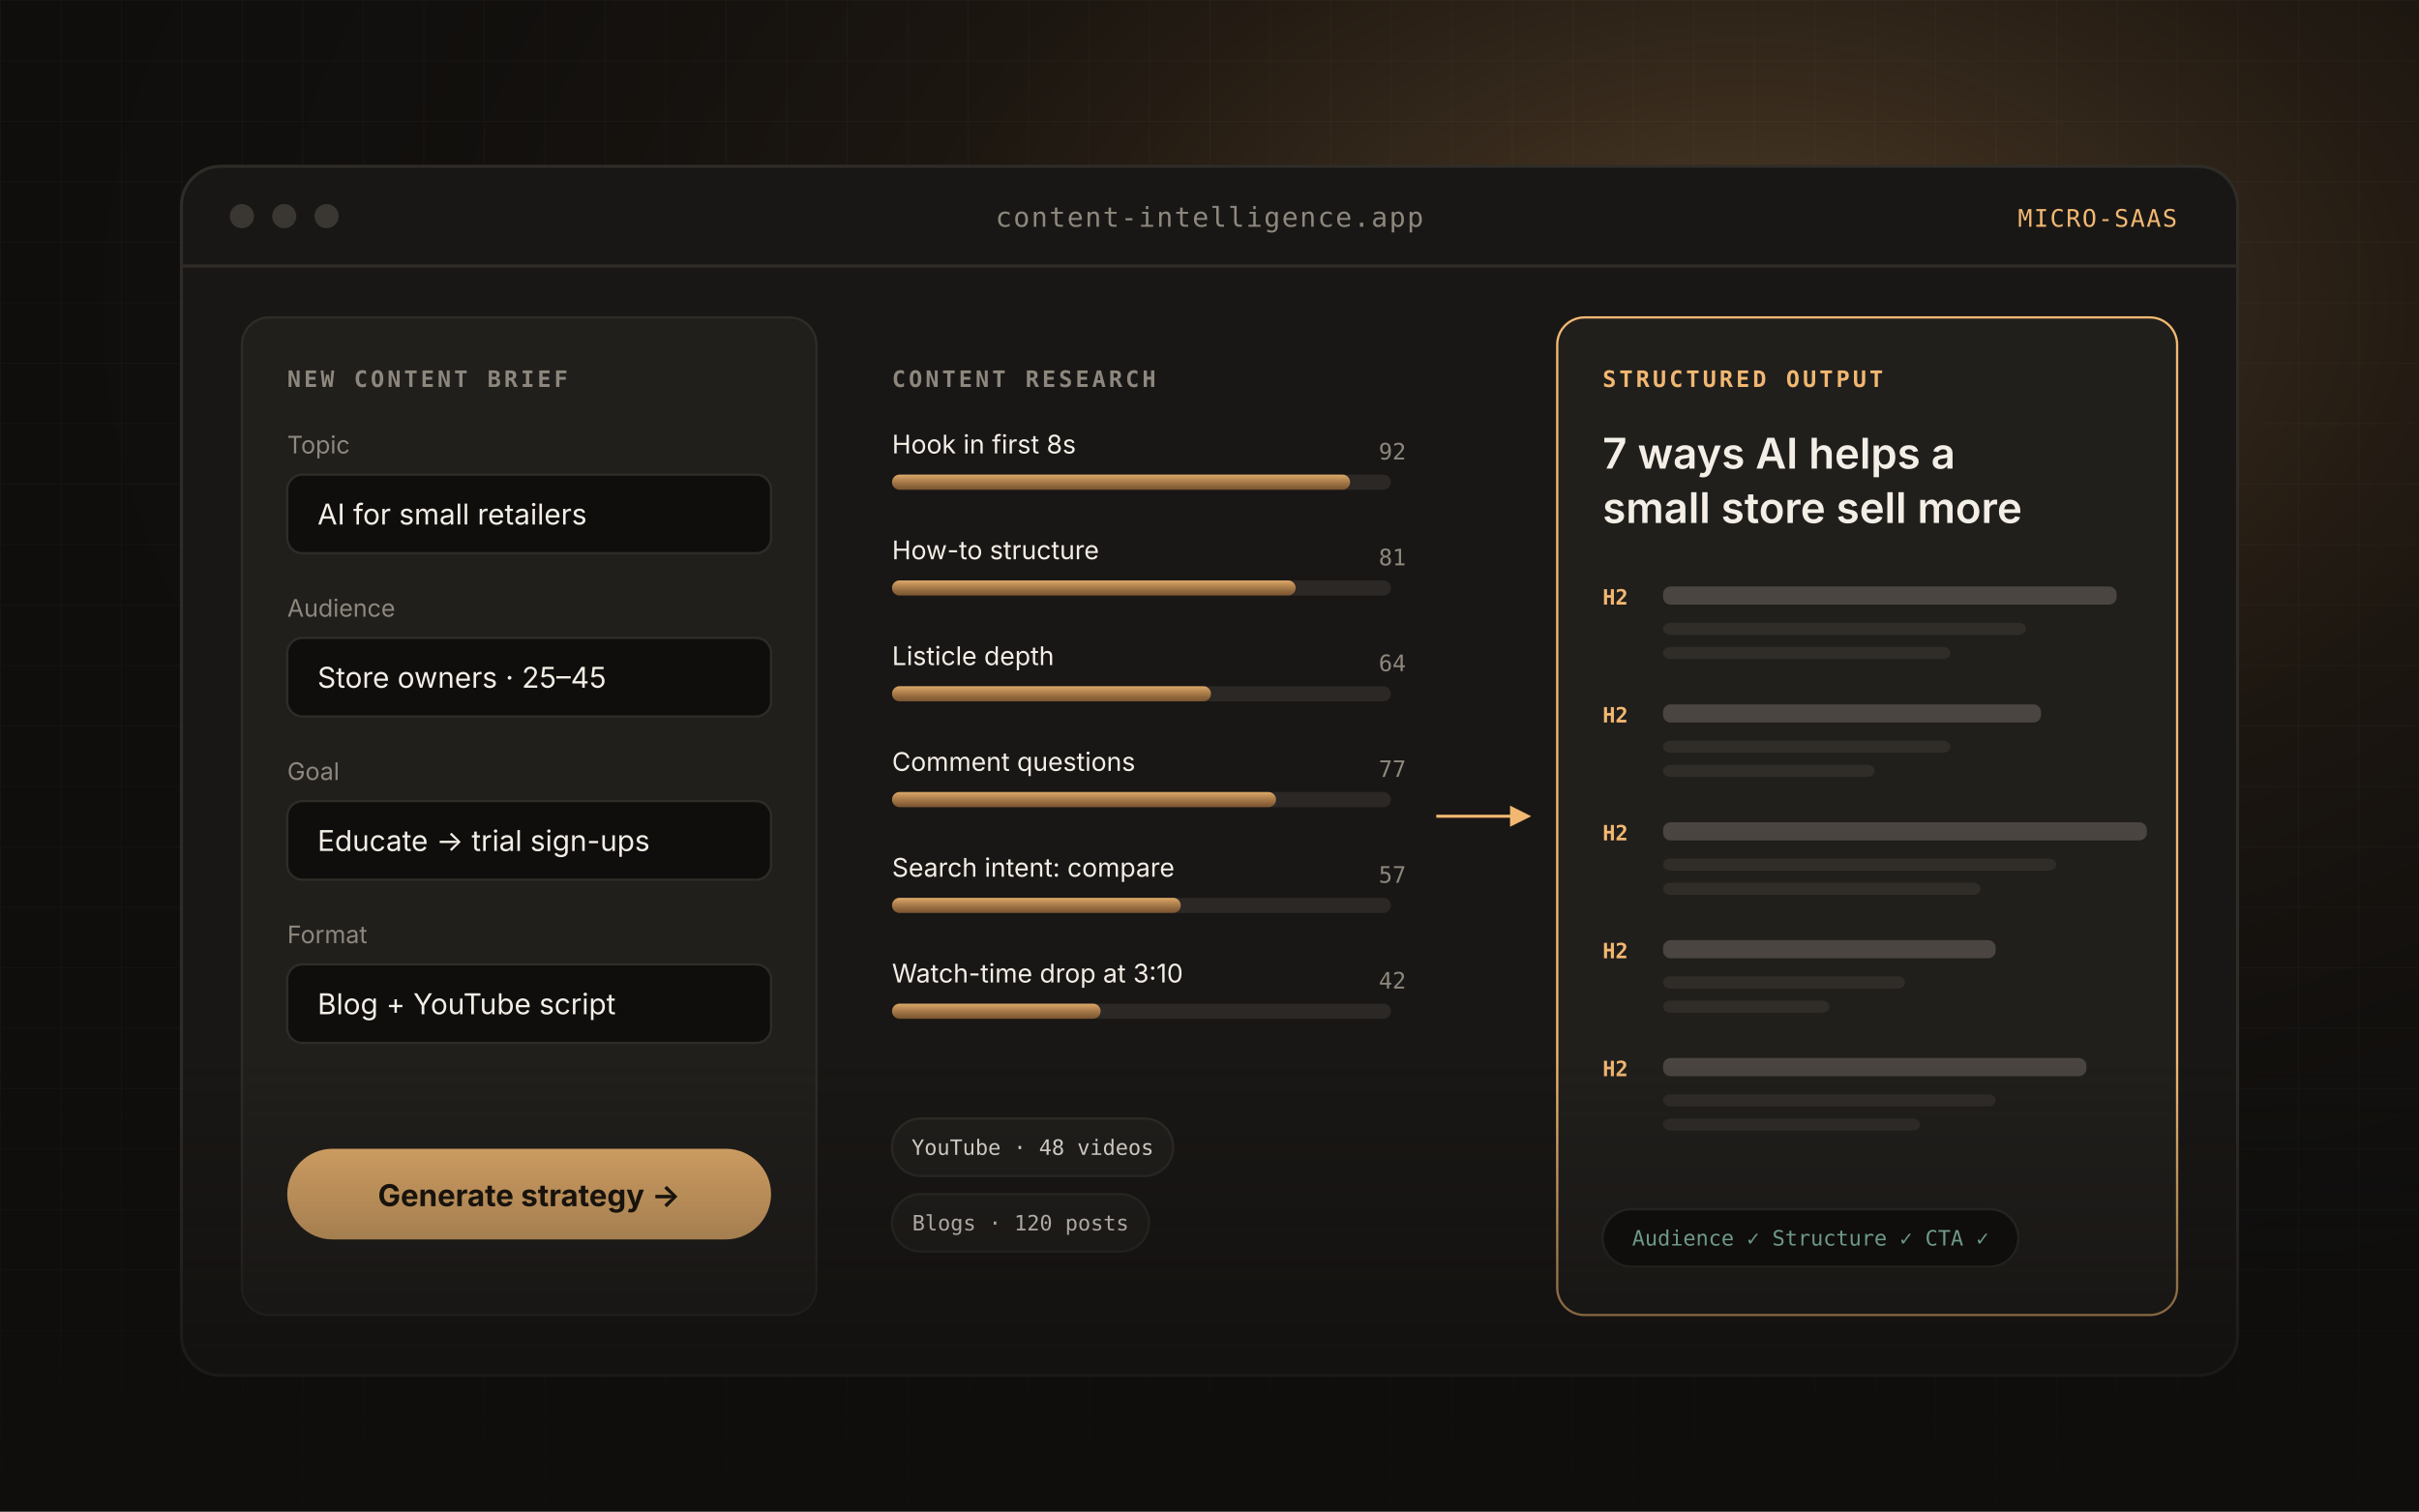
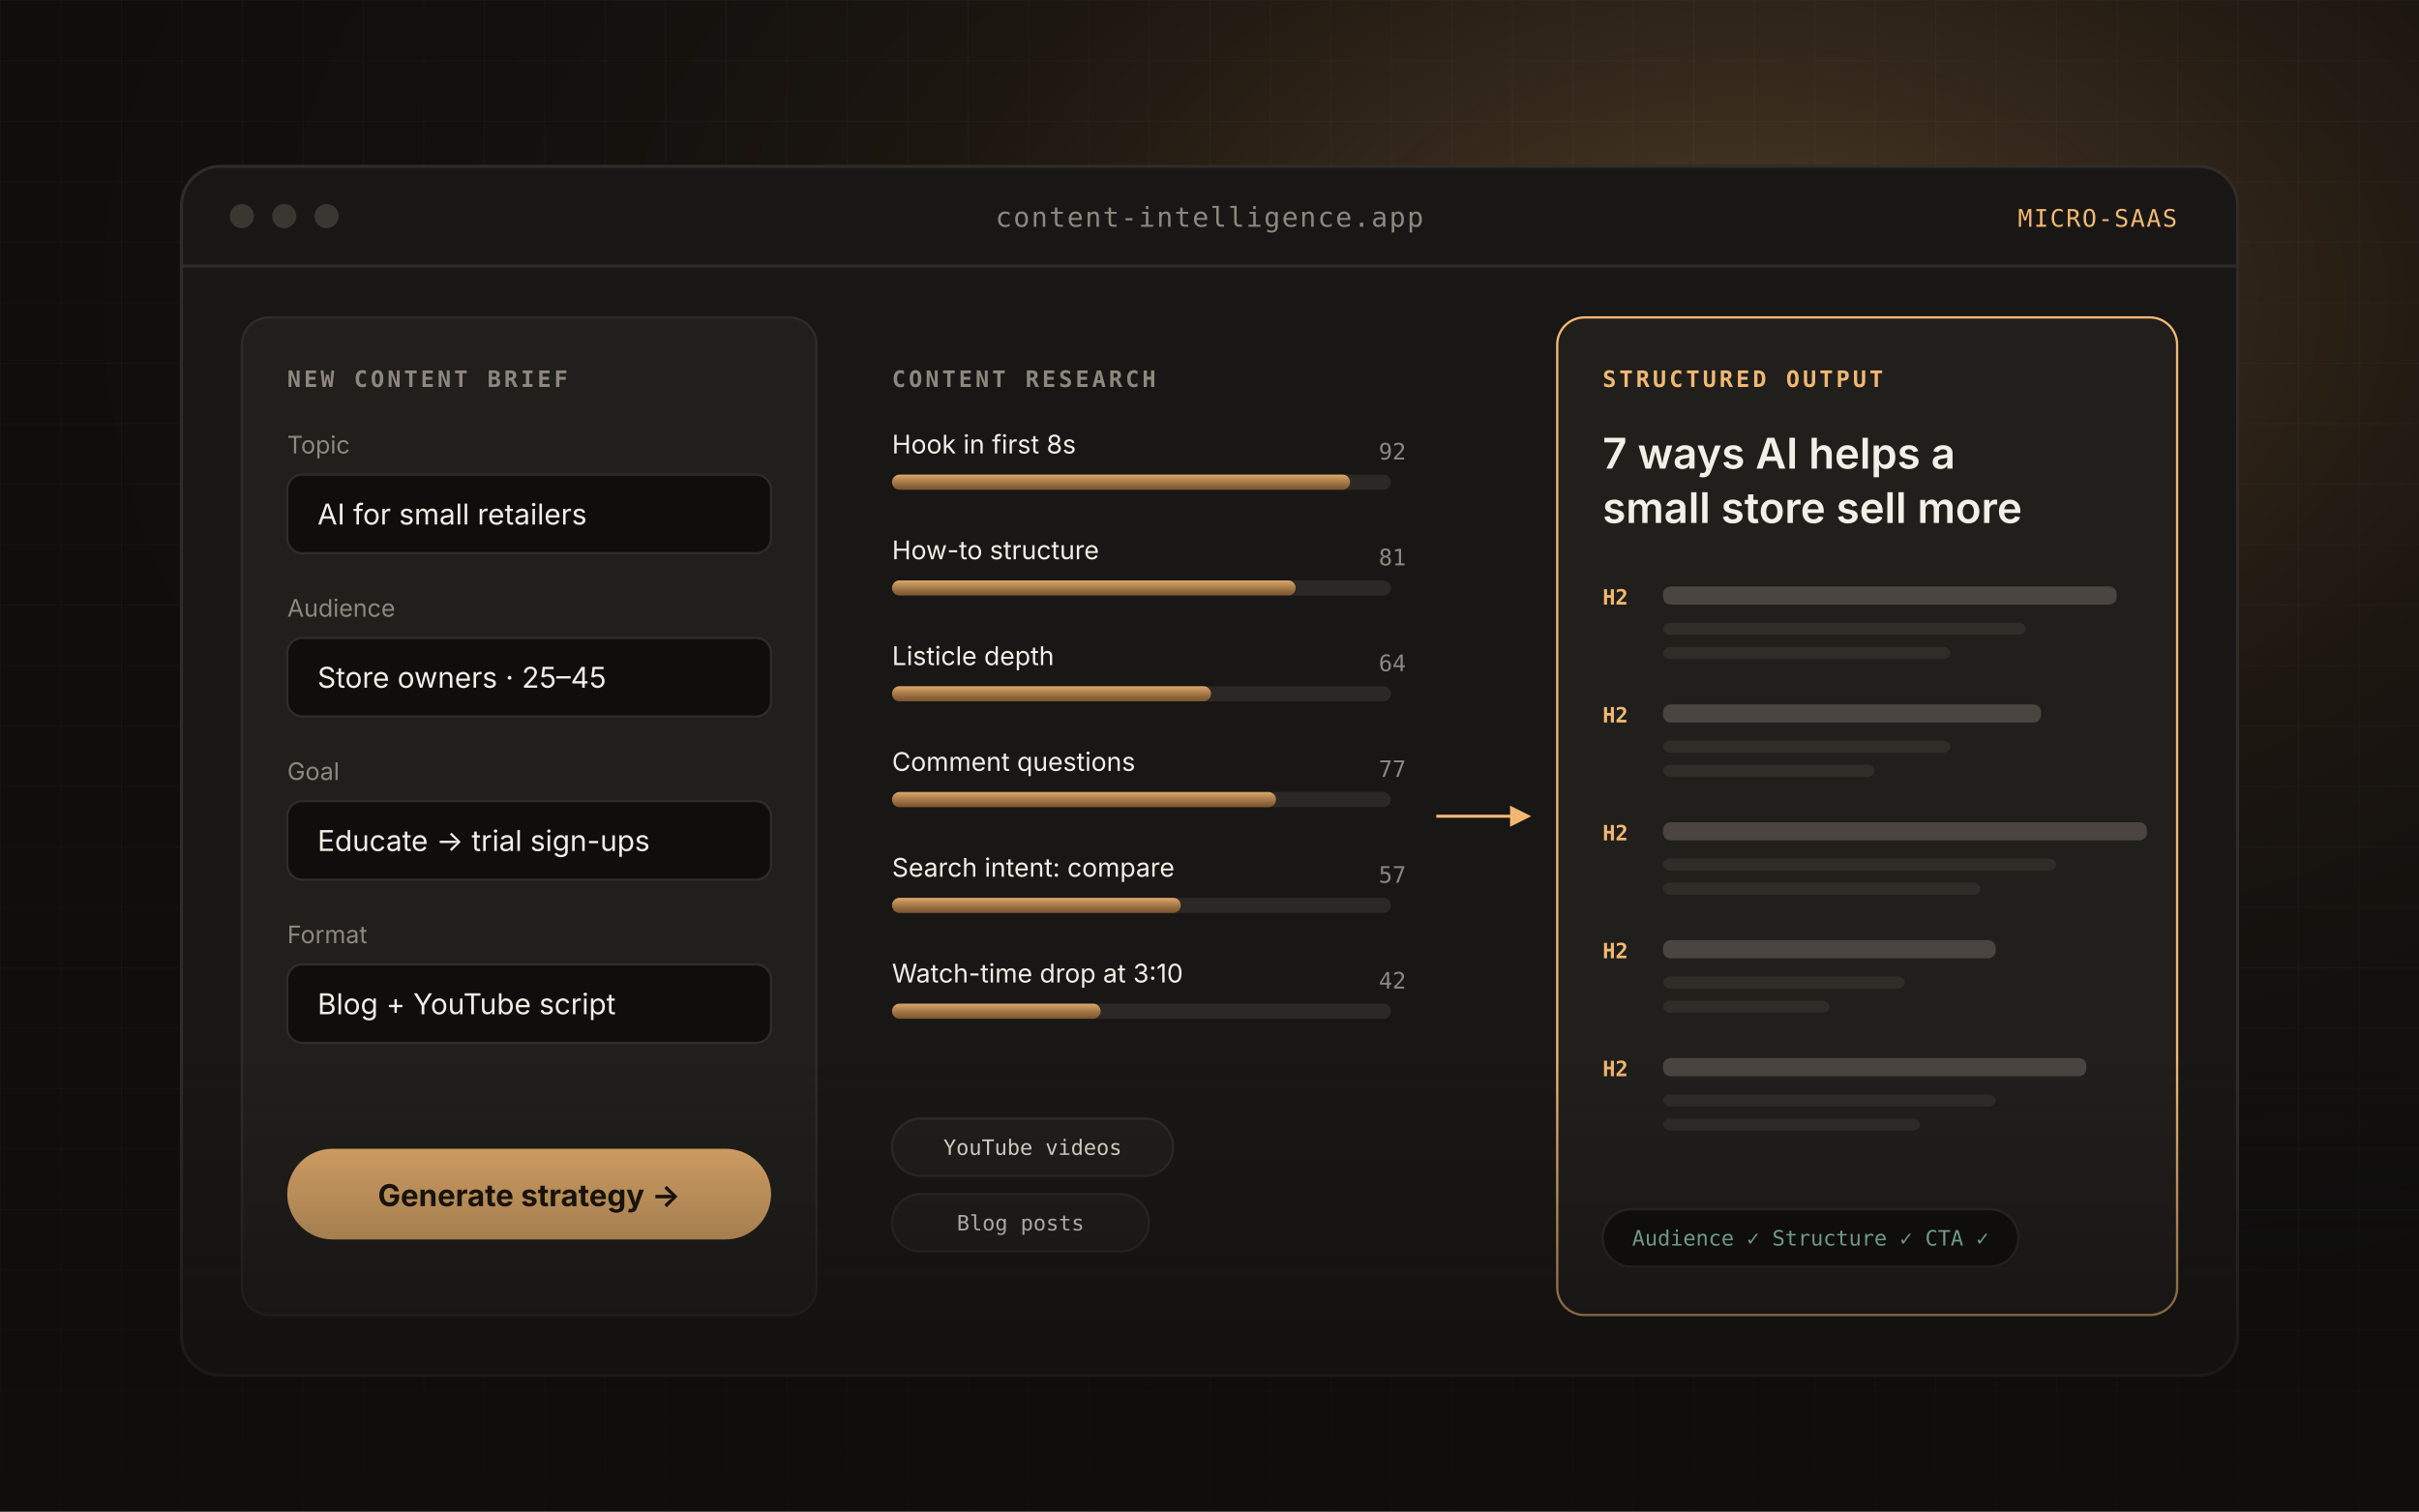
<svg xmlns="http://www.w3.org/2000/svg" viewBox="0 0 1600 1000" width="1600" height="1000">
  <defs>
    <radialGradient id="glow" cx="0.72" cy="0.2" r="0.75">
      <stop offset="0" stop-color="#f2b872" stop-opacity="0.28" />
      <stop offset="0.45" stop-color="#b9793a" stop-opacity="0.08" />
      <stop offset="1" stop-color="#0f0e0d" stop-opacity="0" />
    </radialGradient>
    <pattern id="grid" width="40" height="40" patternUnits="userSpaceOnUse">
      <path d="M40 0H0V40" fill="none" stroke="#ffffff" stroke-opacity="0.035" stroke-width="1" />
    </pattern>
    <linearGradient id="amberFill" x1="0" y1="0" x2="0" y2="1">
      <stop offset="0" stop-color="#f2b872" stop-opacity="0.9" />
      <stop offset="1" stop-color="#b9793a" stop-opacity="0.55" />
    </linearGradient>
    <linearGradient id="fadeB" x1="0" y1="0" x2="0" y2="1">
      <stop offset="0.7" stop-color="#0f0e0d" stop-opacity="0" />
      <stop offset="1" stop-color="#0f0e0d" stop-opacity="0.85" />
    </linearGradient>
    <marker id="arr" viewBox="0 0 10 10" refX="8" refY="5" markerWidth="7" markerHeight="7" orient="auto-start-reverse">
      <path d="M0 0L10 5L0 10z" fill="#f2b872" />
    </marker>
  </defs>
  <rect width="1600" height="1000" fill="#0f0e0d" />
  <rect width="1600" height="1000" fill="url(#grid)" />
  <rect width="1600" height="1000" fill="url(#glow)" />
  <g>
    <rect x="120" y="110" width="1360" height="800" rx="26" fill="#191715" stroke="#2f2c28" stroke-width="2" opacity="1" />
    <line x1="120" y1="176" x2="1480" y2="176" stroke="#2f2c28" stroke-width="2" />
    <circle cx="160" cy="143" r="8" fill="#3a3632" />
    <circle cx="188" cy="143" r="8" fill="#3a3632" />
    <circle cx="216" cy="143" r="8" fill="#3a3632" />
    <text x="800" y="150" font-family="'JetBrains Mono', 'SFMono-Regular', Menlo, monospace" font-size="18" fill="#8d877e" font-weight="400" text-anchor="middle" letter-spacing="1" opacity="1">content-intelligence.app</text>
    <text x="1440" y="150" font-family="'JetBrains Mono', 'SFMono-Regular', Menlo, monospace" font-size="16" fill="#f2b872" font-weight="400" text-anchor="end" letter-spacing="1" opacity="1">MICRO-SAAS</text>
  </g>
  <rect x="160" y="210" width="380" height="660" rx="18" fill="#211f1c" stroke="#2f2c28" stroke-width="1.5" opacity="1" />
  <text x="190" y="256" font-family="'JetBrains Mono', 'SFMono-Regular', Menlo, monospace" font-size="15" fill="#8d877e" font-weight="600" text-anchor="start" letter-spacing="2" opacity="1">NEW CONTENT BRIEF</text>
  <text x="190" y="300" font-family="Inter, 'Helvetica Neue', Helvetica, Arial, sans-serif" font-size="16" fill="#8d877e" font-weight="400" text-anchor="start" letter-spacing="0" opacity="1">Topic</text>
  <rect x="190" y="314" width="320" height="52" rx="10" fill="#0f0e0d" stroke="#2f2c28" stroke-width="1.5" opacity="1" />
  <text x="210" y="347" font-family="Inter, 'Helvetica Neue', Helvetica, Arial, sans-serif" font-size="19" fill="#f3eee6" font-weight="400" text-anchor="start" letter-spacing="0" opacity="1">AI for small retailers</text>
  <text x="190" y="408" font-family="Inter, 'Helvetica Neue', Helvetica, Arial, sans-serif" font-size="16" fill="#8d877e" font-weight="400" text-anchor="start" letter-spacing="0" opacity="1">Audience</text>
  <rect x="190" y="422" width="320" height="52" rx="10" fill="#0f0e0d" stroke="#2f2c28" stroke-width="1.5" opacity="1" />
  <text x="210" y="455" font-family="Inter, 'Helvetica Neue', Helvetica, Arial, sans-serif" font-size="19" fill="#f3eee6" font-weight="400" text-anchor="start" letter-spacing="0" opacity="1">Store owners · 25–45</text>
  <text x="190" y="516" font-family="Inter, 'Helvetica Neue', Helvetica, Arial, sans-serif" font-size="16" fill="#8d877e" font-weight="400" text-anchor="start" letter-spacing="0" opacity="1">Goal</text>
  <rect x="190" y="530" width="320" height="52" rx="10" fill="#0f0e0d" stroke="#2f2c28" stroke-width="1.5" opacity="1" />
  <text x="210" y="563" font-family="Inter, 'Helvetica Neue', Helvetica, Arial, sans-serif" font-size="19" fill="#f3eee6" font-weight="400" text-anchor="start" letter-spacing="0" opacity="1">Educate → trial sign-ups</text>
  <text x="190" y="624" font-family="Inter, 'Helvetica Neue', Helvetica, Arial, sans-serif" font-size="16" fill="#8d877e" font-weight="400" text-anchor="start" letter-spacing="0" opacity="1">Format</text>
  <rect x="190" y="638" width="320" height="52" rx="10" fill="#0f0e0d" stroke="#2f2c28" stroke-width="1.5" opacity="1" />
  <text x="210" y="671" font-family="Inter, 'Helvetica Neue', Helvetica, Arial, sans-serif" font-size="19" fill="#f3eee6" font-weight="400" text-anchor="start" letter-spacing="0" opacity="1">Blog + YouTube script</text>
  <rect x="190" y="760" width="320" height="60" rx="30" fill="#f2b872" opacity="1" />
  <text x="350" y="798" font-family="Inter, 'Helvetica Neue', Helvetica, Arial, sans-serif" font-size="20" fill="#1b140c" font-weight="700" text-anchor="middle" letter-spacing="0" opacity="1">Generate strategy  →</text>
  <text x="590" y="256" font-family="'JetBrains Mono', 'SFMono-Regular', Menlo, monospace" font-size="15" fill="#8d877e" font-weight="600" text-anchor="start" letter-spacing="2" opacity="1">CONTENT RESEARCH</text>
  <text x="590" y="300" font-family="Inter, 'Helvetica Neue', Helvetica, Arial, sans-serif" font-size="17" fill="#f3eee6" font-weight="400" text-anchor="start" letter-spacing="0" opacity="1">Hook in first 8s</text>
  <rect x="590" y="314" width="330" height="10" rx="5" fill="#2b2825" opacity="1" />
  <rect x="590" y="314" width="303" height="10" rx="5" fill="url(#amberFill)" opacity="1" />
  <text x="930" y="304" font-family="'JetBrains Mono', 'SFMono-Regular', Menlo, monospace" font-size="15" fill="#8d877e" font-weight="400" text-anchor="end" letter-spacing="0" opacity="1">92</text>
  <text x="590" y="370" font-family="Inter, 'Helvetica Neue', Helvetica, Arial, sans-serif" font-size="17" fill="#f3eee6" font-weight="400" text-anchor="start" letter-spacing="0" opacity="1">How-to structure</text>
  <rect x="590" y="384" width="330" height="10" rx="5" fill="#2b2825" opacity="1" />
  <rect x="590" y="384" width="267" height="10" rx="5" fill="url(#amberFill)" opacity="1" />
  <text x="930" y="374" font-family="'JetBrains Mono', 'SFMono-Regular', Menlo, monospace" font-size="15" fill="#8d877e" font-weight="400" text-anchor="end" letter-spacing="0" opacity="1">81</text>
  <text x="590" y="440" font-family="Inter, 'Helvetica Neue', Helvetica, Arial, sans-serif" font-size="17" fill="#f3eee6" font-weight="400" text-anchor="start" letter-spacing="0" opacity="1">Listicle depth</text>
  <rect x="590" y="454" width="330" height="10" rx="5" fill="#2b2825" opacity="1" />
  <rect x="590" y="454" width="211" height="10" rx="5" fill="url(#amberFill)" opacity="1" />
  <text x="930" y="444" font-family="'JetBrains Mono', 'SFMono-Regular', Menlo, monospace" font-size="15" fill="#8d877e" font-weight="400" text-anchor="end" letter-spacing="0" opacity="1">64</text>
  <text x="590" y="510" font-family="Inter, 'Helvetica Neue', Helvetica, Arial, sans-serif" font-size="17" fill="#f3eee6" font-weight="400" text-anchor="start" letter-spacing="0" opacity="1">Comment questions</text>
  <rect x="590" y="524" width="330" height="10" rx="5" fill="#2b2825" opacity="1" />
  <rect x="590" y="524" width="254" height="10" rx="5" fill="url(#amberFill)" opacity="1" />
  <text x="930" y="514" font-family="'JetBrains Mono', 'SFMono-Regular', Menlo, monospace" font-size="15" fill="#8d877e" font-weight="400" text-anchor="end" letter-spacing="0" opacity="1">77</text>
  <text x="590" y="580" font-family="Inter, 'Helvetica Neue', Helvetica, Arial, sans-serif" font-size="17" fill="#f3eee6" font-weight="400" text-anchor="start" letter-spacing="0" opacity="1">Search intent: compare</text>
  <rect x="590" y="594" width="330" height="10" rx="5" fill="#2b2825" opacity="1" />
  <rect x="590" y="594" width="191" height="10" rx="5" fill="url(#amberFill)" opacity="1" />
  <text x="930" y="584" font-family="'JetBrains Mono', 'SFMono-Regular', Menlo, monospace" font-size="15" fill="#8d877e" font-weight="400" text-anchor="end" letter-spacing="0" opacity="1">57</text>
  <text x="590" y="650" font-family="Inter, 'Helvetica Neue', Helvetica, Arial, sans-serif" font-size="17" fill="#f3eee6" font-weight="400" text-anchor="start" letter-spacing="0" opacity="1">Watch-time drop at 3:10</text>
  <rect x="590" y="664" width="330" height="10" rx="5" fill="#2b2825" opacity="1" />
  <rect x="590" y="664" width="138" height="10" rx="5" fill="url(#amberFill)" opacity="1" />
  <text x="930" y="654" font-family="'JetBrains Mono', 'SFMono-Regular', Menlo, monospace" font-size="15" fill="#8d877e" font-weight="400" text-anchor="end" letter-spacing="0" opacity="1">42</text>
  <rect x="590" y="740" width="186" height="38" rx="19.0" fill="#211f1c" stroke="#2f2c28" stroke-width="1.5" opacity="1" />
-   <text x="683.0" y="764.04" font-family="'JetBrains Mono', 'SFMono-Regular', Menlo, monospace" font-size="14" fill="#f3eee6" font-weight="500" text-anchor="middle" letter-spacing="0" opacity="1">YouTube · 48 videos</text>
+   <text x="683.0" y="764.04" font-family="'JetBrains Mono', 'SFMono-Regular', Menlo, monospace" font-size="14" fill="#f3eee6" font-weight="500" text-anchor="middle" letter-spacing="0" opacity="1">YouTube videos</text>
  <rect x="590" y="790" width="170" height="38" rx="19.0" fill="#211f1c" stroke="#2f2c28" stroke-width="1.5" opacity="1" />
-   <text x="675.0" y="814.04" font-family="'JetBrains Mono', 'SFMono-Regular', Menlo, monospace" font-size="14" fill="#f3eee6" font-weight="500" text-anchor="middle" letter-spacing="0" opacity="1">Blogs · 120 posts</text>
+   <text x="675.0" y="814.04" font-family="'JetBrains Mono', 'SFMono-Regular', Menlo, monospace" font-size="14" fill="#f3eee6" font-weight="500" text-anchor="middle" letter-spacing="0" opacity="1">Blog posts</text>
  <line x1="950" y1="540" x2="1010" y2="540" stroke="#f2b872" stroke-width="2" marker-end="url(#arr)" />
  <rect x="1030" y="210" width="410" height="660" rx="18" fill="#211f1c" stroke="#f2b872" stroke-width="1.5" opacity="1" />
  <text x="1060" y="256" font-family="'JetBrains Mono', 'SFMono-Regular', Menlo, monospace" font-size="15" fill="#f2b872" font-weight="600" text-anchor="start" letter-spacing="2" opacity="1">STRUCTURED OUTPUT</text>
  <text x="1060" y="310" font-family="Inter, 'Helvetica Neue', Helvetica, Arial, sans-serif" font-size="28" fill="#f3eee6" font-weight="600" text-anchor="start" letter-spacing="0" opacity="1">7 ways AI helps a</text>
  <text x="1060" y="346" font-family="Inter, 'Helvetica Neue', Helvetica, Arial, sans-serif" font-size="28" fill="#f3eee6" font-weight="600" text-anchor="start" letter-spacing="0" opacity="1">small store sell more</text>
  <text x="1060" y="400" font-family="'JetBrains Mono', 'SFMono-Regular', Menlo, monospace" font-size="14" fill="#f2b872" font-weight="700" text-anchor="start" letter-spacing="0" opacity="1">H2</text>
  <rect x="1100" y="388" width="300" height="12" rx="5" fill="#4a4540" opacity="1" />
  <rect x="1100" y="412" width="240" height="8" rx="5" fill="#302d29" opacity="1" />
  <rect x="1100" y="428" width="190" height="8" rx="5" fill="#302d29" opacity="1" />
  <text x="1060" y="478" font-family="'JetBrains Mono', 'SFMono-Regular', Menlo, monospace" font-size="14" fill="#f2b872" font-weight="700" text-anchor="start" letter-spacing="0" opacity="1">H2</text>
  <rect x="1100" y="466" width="250" height="12" rx="5" fill="#4a4540" opacity="1" />
  <rect x="1100" y="490" width="190" height="8" rx="5" fill="#302d29" opacity="1" />
  <rect x="1100" y="506" width="140" height="8" rx="5" fill="#302d29" opacity="1" />
  <text x="1060" y="556" font-family="'JetBrains Mono', 'SFMono-Regular', Menlo, monospace" font-size="14" fill="#f2b872" font-weight="700" text-anchor="start" letter-spacing="0" opacity="1">H2</text>
  <rect x="1100" y="544" width="320" height="12" rx="5" fill="#4a4540" opacity="1" />
  <rect x="1100" y="568" width="260" height="8" rx="5" fill="#302d29" opacity="1" />
  <rect x="1100" y="584" width="210" height="8" rx="5" fill="#302d29" opacity="1" />
  <text x="1060" y="634" font-family="'JetBrains Mono', 'SFMono-Regular', Menlo, monospace" font-size="14" fill="#f2b872" font-weight="700" text-anchor="start" letter-spacing="0" opacity="1">H2</text>
  <rect x="1100" y="622" width="220" height="12" rx="5" fill="#4a4540" opacity="1" />
  <rect x="1100" y="646" width="160" height="8" rx="5" fill="#302d29" opacity="1" />
  <rect x="1100" y="662" width="110" height="8" rx="5" fill="#302d29" opacity="1" />
  <text x="1060" y="712" font-family="'JetBrains Mono', 'SFMono-Regular', Menlo, monospace" font-size="14" fill="#f2b872" font-weight="700" text-anchor="start" letter-spacing="0" opacity="1">H2</text>
  <rect x="1100" y="700" width="280" height="12" rx="5" fill="#4a4540" opacity="1" />
  <rect x="1100" y="724" width="220" height="8" rx="5" fill="#302d29" opacity="1" />
  <rect x="1100" y="740" width="170" height="8" rx="5" fill="#302d29" opacity="1" />
  <rect x="1060" y="800" width="275" height="38" rx="19.0" fill="#0f0e0d" stroke="#2f2c28" stroke-width="1.5" opacity="1" />
  <text x="1197.5" y="824.04" font-family="'JetBrains Mono', 'SFMono-Regular', Menlo, monospace" font-size="14" fill="#9fe0c6" font-weight="500" text-anchor="middle" letter-spacing="0" opacity="1">Audience ✓  Structure ✓  CTA ✓</text>
  <rect width="1600" height="1000" fill="url(#fadeB)" />
</svg>
